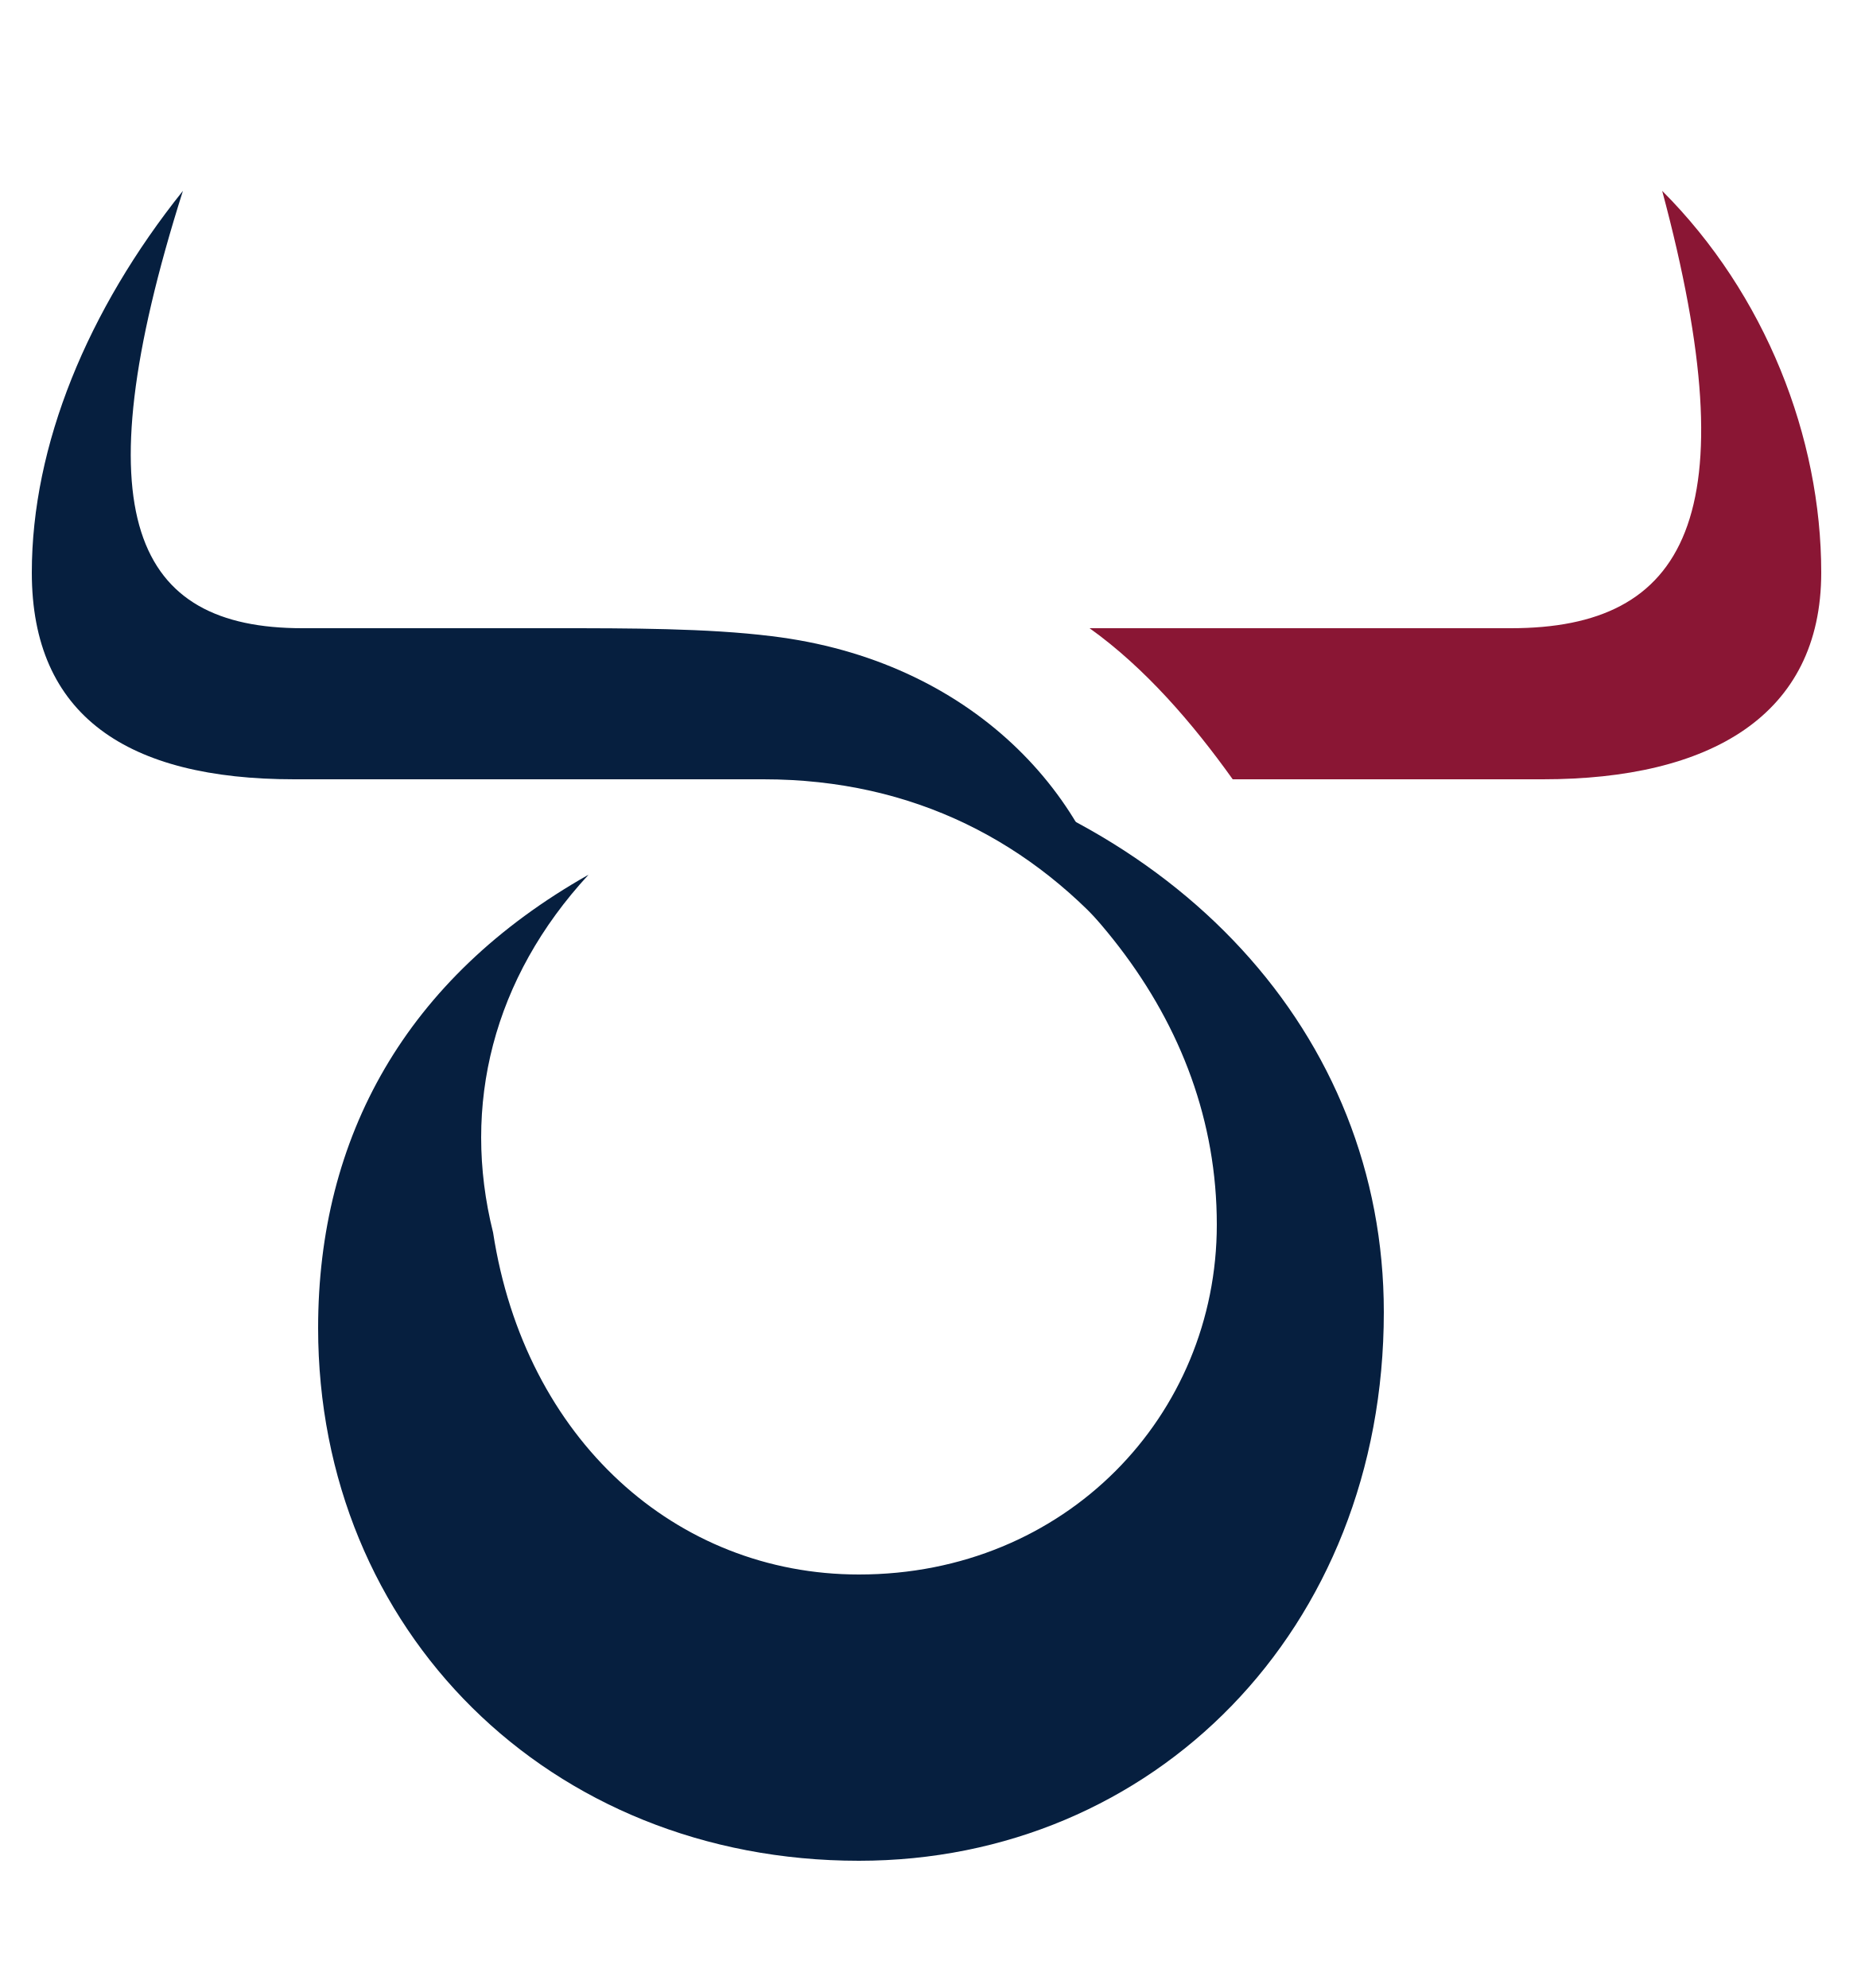
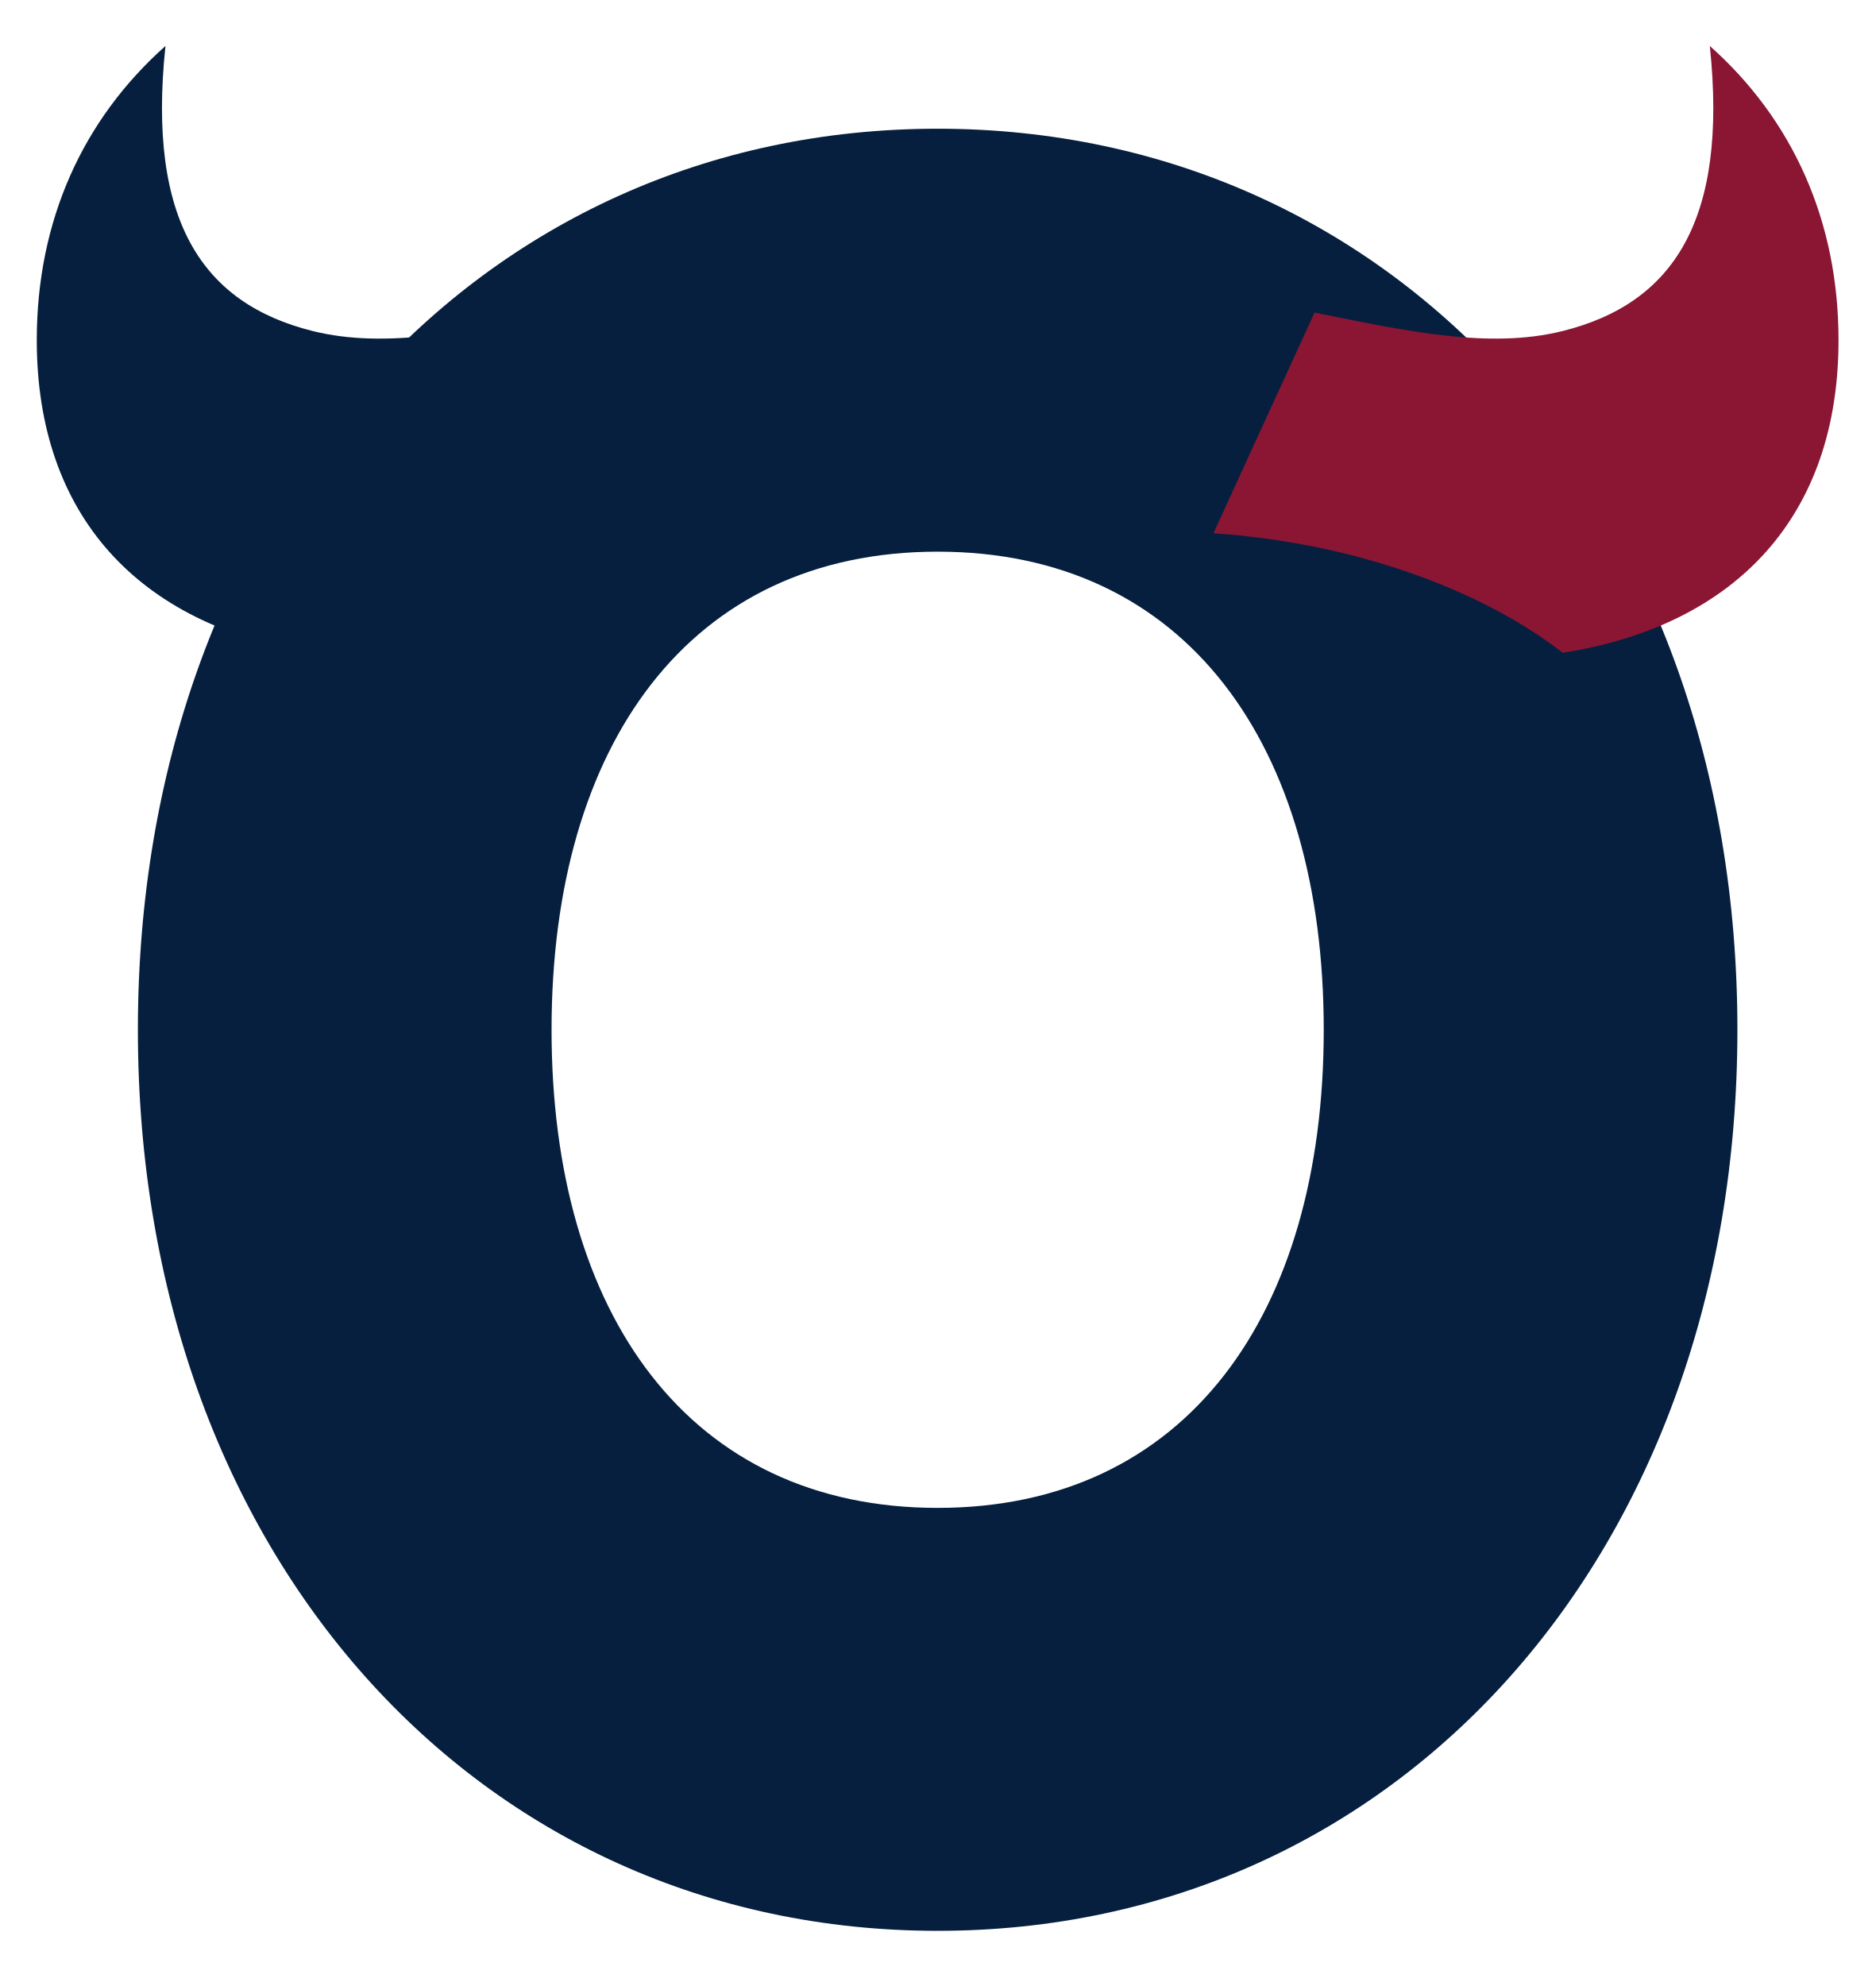
- <svg xmlns="http://www.w3.org/2000/svg" viewBox="174 -4 234 250" role="img" aria-label="Fortius — Real Estate &amp; Investments">
-   <path fill="#061F3F" d="M197 20C185 35 178 52 178 68C178 86 190 94 211 94H270C289 94 304 102 315 115C312 96 296 79 271 76C263 75 253 75 244 75H212C191 75 184 61 197 20Z" />
-   <path fill="#061F3F" d="M283 90C322 98 348 126 348 161C348 201 319 230 282 230C243 230 214 201 214 163C214 139 225 119 248 106C236 119 232 135 236 151C240 177 259 194 282 194C308 194 327 174 327 150C327 124 309 103 283 90Z" />
-   <path fill="#8A1634" d="M311 75H364C386 75 394 61 383 20C396 33 403 51 403 68C403 86 389 94 368 94H329C324 87 318 80 311 75Z" />
+ <svg xmlns="http://www.w3.org/2000/svg" viewBox="190 18 204 216" role="img" aria-label="Fortius — Real Estate &amp; Investments">
+   <path fill="#061F3F" d="M224 89C205 86 194 74 194 55C194 42 199 31 208 23C206 42 212 51 224 54C232 56 241 54 251 52L262 76C247 77 233 82 224 89Z" />
+   <path fill="#061F3F" d="M292 32C342 32 379 73 379 130C379 187 342 228 292 228C242 228 205 187 205 130C205 73 242 32 292 32ZM292 78C265 78 250 99 250 130C250 161 265 182 292 182C319 182 334 161 334 130C334 99 319 78 292 78Z" />
+   <path fill="#8A1634" d="M360 89C379 86 390 74 390 55C390 42 385 31 376 23C378 42 372 51 360 54C352 56 343 54 333 52L322 76C337 77 351 82 360 89Z" />
</svg>
